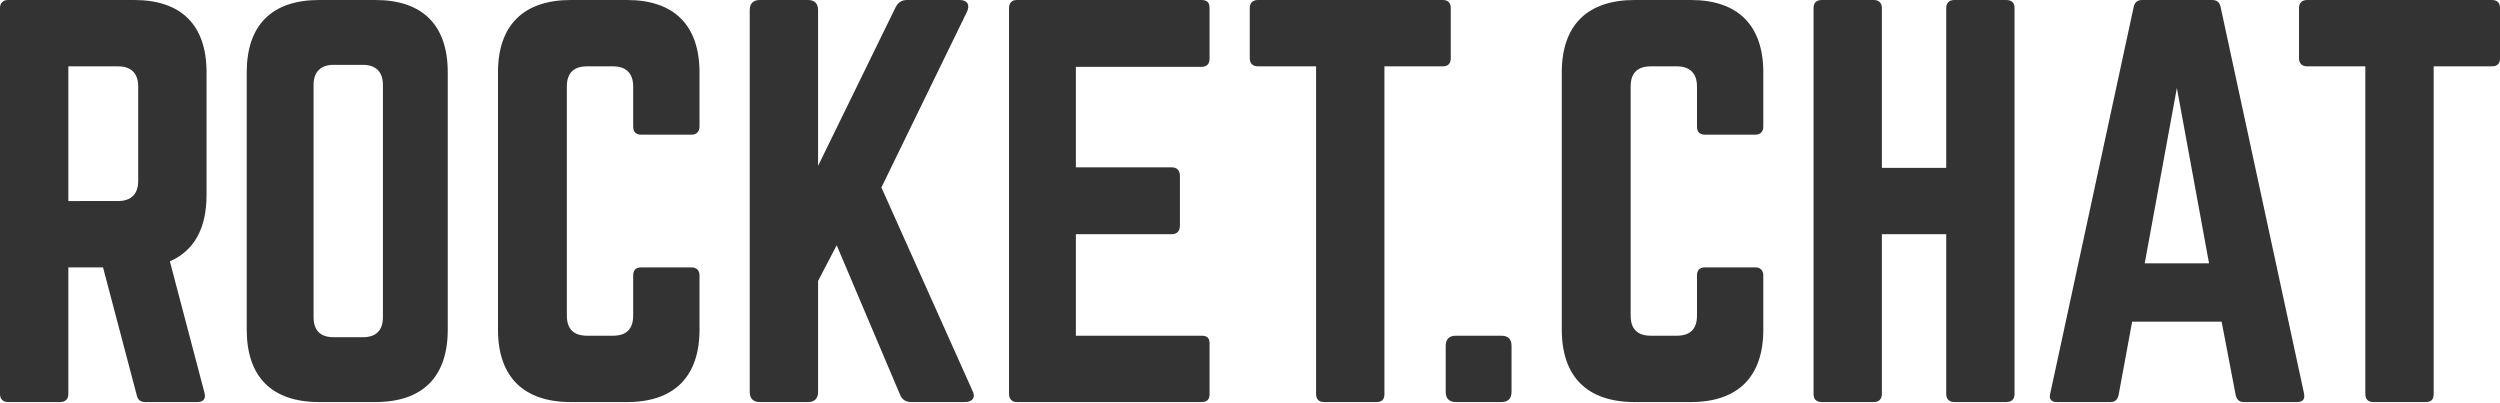
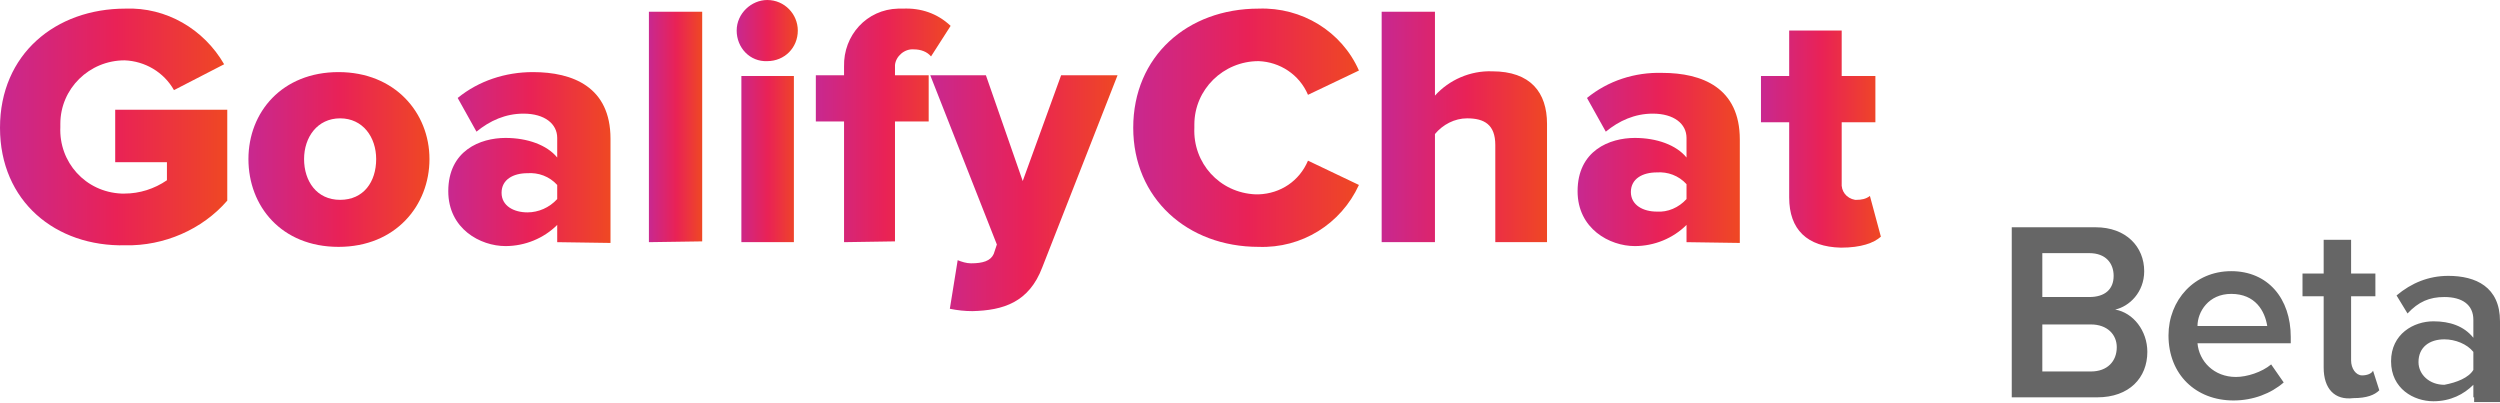
- <svg xmlns="http://www.w3.org/2000/svg" version="1.1" id="Layer_1" x="0px" y="0px" width="319.025px" height="51.306px" viewBox="178.098 -2.677 319.025 51.306" enable-background="new 178.098 -2.677 319.025 51.306" xml:space="preserve">
+ <svg xmlns="http://www.w3.org/2000/svg" id="Layer_1" viewBox="0 0 319 51.3">
+   <style>.st11{fill:#666}</style>
+   <linearGradient id="SVGID_1_" gradientUnits="userSpaceOnUse" x1=".018" y1="37.727" x2="29.016" y2="37.727" gradientTransform="matrix(1 0 0 -1 0 54)">
+     <stop offset="0" stop-color="#c82890" />
+     <stop offset=".51" stop-color="#e92256" />
+     <stop offset="1" stop-color="#ef4823" />
+   </linearGradient>
+   <path d="M0 16.3C0 6.9 7.1 1.1 16 1.1c5.2-.2 10 2.6 12.6 7.1l-6.4 3.3c-1.3-2.3-3.7-3.7-6.3-3.8-4.5 0-8.2 3.6-8.2 8.1v.4c-.2 4.5 3.2 8.3 7.8 8.5h.4c1.9 0 3.8-.6 5.4-1.7v-2.3h-6.6V14H29v11.6c-3.2 3.7-8.1 5.8-13 5.7-8.9.2-16-5.6-16-15z" fill="url(#SVGID_1_)" />
+   <linearGradient id="SVGID_2_" gradientUnits="userSpaceOnUse" x1="31.711" y1="33.68" x2="54.887" y2="33.68" gradientTransform="matrix(1 0 0 -1 0 54)">
+     <stop offset="0" stop-color="#c82890" />
+     <stop offset=".51" stop-color="#e92256" />
+     <stop offset="1" stop-color="#ef4823" />
+   </linearGradient>
+   <path d="M31.7 20.3c0-6 4.3-11.1 11.5-11.1s11.6 5.2 11.6 11.1-4.3 11.2-11.6 11.2-11.5-5.2-11.5-11.2zm16.3 0c0-2.8-1.7-5.2-4.6-5.2s-4.6 2.4-4.6 5.2 1.6 5.2 4.6 5.2 4.6-2.3 4.6-5.2z" fill="url(#SVGID_2_)" />
+   <linearGradient id="SVGID_3_" gradientUnits="userSpaceOnUse" x1="57.151" y1="33.68" x2="77.848" y2="33.68" gradientTransform="matrix(1 0 0 -1 0 54)">
+     <stop offset="0" stop-color="#c82890" />
+     <stop offset=".51" stop-color="#e92256" />
+     <stop offset="1" stop-color="#ef4823" />
+   </linearGradient>
+   <path d="M71.1 30.9v-2.2c-1.7 1.7-4.1 2.7-6.6 2.7-3.2 0-7.3-2.2-7.3-7 0-5.2 4.1-6.8 7.3-6.8 2.8 0 5.3.9 6.6 2.5v-2.5c0-1.8-1.6-3.1-4.3-3.1-2.3 0-4.3.9-6 2.3l-2.4-4.3c2.7-2.2 6.1-3.3 9.6-3.3 5.1 0 9.9 1.9 9.9 8.5V31l-6.8-.1zm0-5.5v-1.8c-1-1.1-2.4-1.6-3.8-1.5-1.8 0-3.3.8-3.3 2.5s1.6 2.5 3.3 2.5c1.4 0 2.8-.6 3.8-1.7z" fill="url(#SVGID_3_)" />
+   <linearGradient id="SVGID_4_" gradientUnits="userSpaceOnUse" x1="82.807" y1="37.776" x2="89.598" y2="37.776" gradientTransform="matrix(1 0 0 -1 0 54)">
+     <stop offset="0" stop-color="#c82890" />
+     <stop offset=".51" stop-color="#e92256" />
+     <stop offset="1" stop-color="#ef4823" />
+   </linearGradient>
+   <path d="M82.8 30.9V1.5h6.8v29.3l-6.8.1z" fill="url(#SVGID_4_)" />
+   <linearGradient id="SVGID_5_" gradientUnits="userSpaceOnUse" x1="94.017" y1="38.531" x2="101.779" y2="38.531" gradientTransform="matrix(1 0 0 -1 0 54)">
+     <stop offset="0" stop-color="#c82890" />
+     <stop offset=".51" stop-color="#e92256" />
+     <stop offset="1" stop-color="#ef4823" />
+   </linearGradient>
+   <path d="M94 3.9C94 1.7 95.9 0 97.9 0c2.2 0 3.9 1.8 3.9 3.9 0 2.2-1.7 3.9-3.9 3.9-2.2.1-3.9-1.7-3.9-3.9 0 .1 0 0 0 0zm.6 27V9.7h6.7v21.2h-6.7z" fill="url(#SVGID_5_)" />
+   <linearGradient id="SVGID_6_" gradientUnits="userSpaceOnUse" x1="104.15" y1="37.997" x2="121.398" y2="37.997" gradientTransform="matrix(1 0 0 -1 0 54)">
+     <stop offset="0" stop-color="#c82890" />
+     <stop offset=".51" stop-color="#e92256" />
+     <stop offset="1" stop-color="#ef4823" />
+   </linearGradient>
+   <path d="M107.7 30.9V15.5h-3.6V9.6h3.6V8.5c-.1-4 2.9-7.3 6.9-7.4h.6c2.3-.1 4.4.6 6.1 2.2l-2.5 3.9c-.5-.6-1.3-.9-2.2-.9-1.2-.1-2.3.9-2.4 2v1.3h4.3v5.9h-4.3v15.3l-6.5.1z" fill="url(#SVGID_6_)" />
+   <linearGradient id="SVGID_7_" gradientUnits="userSpaceOnUse" x1="118.703" y1="29.314" x2="142.634" y2="29.314" gradientTransform="matrix(1 0 0 -1 0 54)">
+     <stop offset="0" stop-color="#c82890" />
+     <stop offset=".51" stop-color="#e92256" />
+     <stop offset="1" stop-color="#ef4823" />
+   </linearGradient>
+   <path d="M122.2 33.2c.5.2 1.1.4 1.7.4 1.5 0 2.5-.3 2.9-1.2l.4-1.2-8.5-21.6h7.1l4.7 13.5 4.9-13.5h7.2L133 34.1c-1.7 4.5-5 5.5-8.9 5.6-1 0-1.9-.1-2.9-.3l1-6.2z" fill="url(#SVGID_7_)" />
+   <linearGradient id="SVGID_8_" gradientUnits="userSpaceOnUse" x1="144.6" y1="37.723" x2="173.381" y2="37.723" gradientTransform="matrix(1 0 0 -1 0 54)">
+     <stop offset="0" stop-color="#c82890" />
+     <stop offset=".51" stop-color="#e92256" />
+     <stop offset="1" stop-color="#ef4823" />
+   </linearGradient>
+   <path d="M144.6 16.3c0-9.1 6.9-15.2 16-15.2C166.1.9 171.2 4 173.4 9l-6.5 3.1c-1.1-2.6-3.6-4.2-6.3-4.3-4.5 0-8.2 3.6-8.2 8.1v.4c-.2 4.5 3.2 8.3 7.8 8.5h.4c2.8-.1 5.2-1.7 6.3-4.3l6.5 3.1c-2.3 5-7.3 8.1-12.8 7.9-9.1 0-16-6.2-16-15.2z" fill="url(#SVGID_8_)" />
+   <linearGradient id="SVGID_9_" gradientUnits="userSpaceOnUse" x1="176.4" y1="37.776" x2="197.528" y2="37.776" gradientTransform="matrix(1 0 0 -1 0 54)">
+     <stop offset="0" stop-color="#c82890" />
+     <stop offset=".51" stop-color="#e92256" />
+     <stop offset="1" stop-color="#ef4823" />
+   </linearGradient>
+   <path d="M190.8 30.9V18.5c0-2.6-1.4-3.4-3.6-3.4-1.6 0-3.1.8-4.1 2v13.8h-6.8V1.5h6.8v10.7c1.8-2 4.5-3.2 7.3-3.1 4.9 0 7 2.7 7 6.7v15.1h-6.6z" fill="url(#SVGID_9_)" />
+   <linearGradient id="SVGID_10_" gradientUnits="userSpaceOnUse" x1="201.301" y1="33.63" x2="221.998" y2="33.63" gradientTransform="matrix(1 0 0 -1 0 54)">
+     <stop offset="0" stop-color="#c82890" />
+     <stop offset=".51" stop-color="#e92256" />
+     <stop offset="1" stop-color="#ef4823" />
+   </linearGradient>
+   <path d="M215.2 30.9v-2.2c-1.7 1.7-4.1 2.7-6.6 2.7-3.2 0-7.3-2.2-7.3-7 0-5.2 4.1-6.8 7.3-6.8 2.8 0 5.3.9 6.6 2.5v-2.5c0-1.8-1.6-3.1-4.3-3.1-2.3 0-4.3.9-6 2.3l-2.4-4.3c2.7-2.2 6.1-3.3 9.6-3.2 5.1 0 9.9 1.9 9.9 8.5V31l-6.8-.1zm0-5.5v-1.9c-1-1.1-2.4-1.6-3.8-1.5-1.8 0-3.3.8-3.3 2.5s1.6 2.5 3.3 2.5c1.4.1 2.8-.5 3.8-1.6z" fill="url(#SVGID_10_)" />
+   <linearGradient id="SVGID_11_" gradientUnits="userSpaceOnUse" x1="224.693" y1="36.321" x2="240" y2="36.321" gradientTransform="matrix(1 0 0 -1 0 54)">
+     <stop offset="0" stop-color="#c82890" />
+     <stop offset=".51" stop-color="#e92256" />
+     <stop offset="1" stop-color="#ef4823" />
+   </linearGradient>
+   <path d="M228.3 25.2v-9.6h-3.6V9.7h3.6V3.9h6.7v5.8h4.3v5.9H235v7.7c-.1 1.1.6 2 1.7 2.2h.2c.6 0 1.2-.1 1.7-.5l1.4 5.2c-.9.8-2.5 1.4-5.1 1.4-4.3-.1-6.6-2.3-6.6-6.4z" fill="url(#SVGID_11_)" />
  <g>
-     <path fill="#333333" d="M204.456,22.207c0,4.297-1.603,7.119-4.681,8.465l4.425,16.803c0.192,0.771-0.192,1.154-0.898,1.154h-6.67   c-0.641,0-0.961-0.32-1.09-0.898l-4.297-16.289h-4.425v16.162c0,0.642-0.384,1.025-1.026,1.025h-6.67   c-0.641,0-1.026-0.385-1.026-1.025V-1.651c0-0.641,0.385-1.026,1.026-1.026h16.097c6.028,0,9.235,3.207,9.235,9.235V22.207   L204.456,22.207z M193.169,22.976c1.667,0,2.565-0.898,2.565-2.565V8.354c0-1.667-0.898-2.564-2.565-2.564h-6.349v17.187   L193.169,22.976L193.169,22.976z" />
-     <path fill="#333333" d="M209.583,6.558c0-6.028,3.206-9.235,9.235-9.235h7.183c6.028,0,9.235,3.207,9.235,9.235v32.836   c0,6.027-3.207,9.234-9.235,9.234h-7.183c-6.029,0-9.235-3.207-9.235-9.234V6.558z M224.397,40.355   c1.667,0,2.565-0.834,2.565-2.565V8.162c0-1.667-0.898-2.565-2.565-2.565h-3.719c-1.667,0-2.565,0.898-2.565,2.565v29.629   c0,1.73,0.898,2.564,2.565,2.564H224.397L224.397,40.355z" />
-     <path fill="#333333" d="M267.362,13.484c0,0.642-0.385,1.026-1.025,1.026h-6.413c-0.706,0-1.026-0.384-1.026-1.026v-5.13   c0-1.667-0.897-2.564-2.564-2.564h-3.335c-1.731,0-2.565,0.897-2.565,2.564V37.6c0,1.731,0.897,2.563,2.565,2.563h3.335   c1.667,0,2.564-0.833,2.564-2.563v-5.132c0-0.642,0.32-1.026,1.026-1.026h6.413c0.643,0,1.025,0.384,1.025,1.026v6.927   c0,6.027-3.271,9.234-9.234,9.234h-7.183c-6.028,0-9.299-3.207-9.299-9.234V6.558c0-6.028,3.271-9.235,9.299-9.235h7.183   c5.964,0,9.234,3.207,9.234,9.235V13.484z" />
-     <path fill="#333333" d="M294.422,48.629c-0.771,0-1.218-0.32-1.476-0.961l-8.079-19.048l-2.374,4.554v14.172   c0,0.834-0.448,1.283-1.282,1.283h-6.157c-0.834,0-1.283-0.449-1.283-1.283v-48.74c0-0.833,0.449-1.283,1.283-1.283h6.157   c0.833,0,1.282,0.449,1.282,1.283v19.881l9.876-20.202c0.321-0.641,0.771-0.962,1.476-0.962h6.733c0.962,0,1.347,0.642,0.897,1.539   l-10.901,22.382l11.606,25.91c0.449,0.834,0.064,1.475-0.961,1.475H294.422z" />
-     <path fill="#333333" d="M332.45,4.763c0,0.641-0.257,1.09-1.026,1.09h-16.033v12.826h12.249c0.643,0,1.026,0.385,1.026,1.09v6.349   c0,0.706-0.385,1.091-1.026,1.091h-12.249v12.954h16.033c0.771,0,1.026,0.321,1.026,1.026v6.414c0,0.641-0.257,1.024-1.026,1.024   h-23.6c-0.578,0-0.963-0.385-0.963-1.024V-1.651c0-0.641,0.385-1.026,0.963-1.026h23.6c0.771,0,1.026,0.385,1.026,1.026V4.763z" />
-     <path fill="#333333" d="M362.204-2.677c0.705,0,1.026,0.385,1.026,1.026v6.414c0,0.641-0.321,1.026-1.026,1.026h-7.439v41.814   c0,0.705-0.32,1.024-1.025,1.024h-6.67c-0.643,0-1.026-0.319-1.026-1.024V5.789h-7.438c-0.643,0-1.026-0.385-1.026-1.026v-6.414   c0-0.641,0.385-1.026,1.026-1.026H362.204z" />
-     <path fill="#333333" d="M362.585,41.445c0-0.834,0.449-1.282,1.283-1.282h5.836c0.834,0,1.282,0.448,1.282,1.282v5.899   c0,0.835-0.448,1.283-1.282,1.283h-5.836c-0.834,0-1.283-0.448-1.283-1.283V41.445z" />
-     <path fill="#333333" d="M403.114,13.484c0,0.642-0.386,1.026-1.026,1.026h-6.413c-0.705,0-1.025-0.384-1.025-1.026v-5.13   c0-1.667-0.897-2.564-2.564-2.564h-3.335c-1.732,0-2.565,0.897-2.565,2.564V37.6c0,1.731,0.897,2.563,2.565,2.563h3.335   c1.667,0,2.564-0.833,2.564-2.563v-5.132c0-0.642,0.32-1.026,1.025-1.026h6.413c0.643,0,1.026,0.384,1.026,1.026v6.927   c0,6.027-3.271,9.234-9.235,9.234h-7.183c-6.028,0-9.299-3.207-9.299-9.234V6.558c0-6.028,3.271-9.235,9.299-9.235h7.183   c5.965,0,9.235,3.207,9.235,9.235V13.484z" />
-     <path fill="#333333" d="M426.455-1.651c0-0.641,0.384-1.026,1.025-1.026h6.605c0.77,0,1.089,0.385,1.089,1.026v49.254   c0,0.641-0.32,1.024-1.089,1.024h-6.605c-0.643,0-1.025-0.385-1.025-1.024V27.209h-8.209v20.395c0,0.642-0.385,1.025-1.026,1.025   h-6.604c-0.771,0-1.091-0.385-1.091-1.025V-1.651c0-0.641,0.32-1.026,1.091-1.026h6.604c0.643,0,1.026,0.385,1.026,1.026v20.394   h8.209V-1.651L426.455-1.651z" />
-     <path fill="#333333" d="M464.419,48.629c-0.577,0-0.897-0.32-1.026-0.898l-1.795-9.362h-11.416l-1.73,9.362   c-0.129,0.578-0.449,0.898-1.026,0.898h-6.861c-0.705,0-1.026-0.385-0.835-1.09l10.646-49.318c0.129-0.641,0.513-0.898,1.09-0.898   h8.915c0.577,0,0.962,0.257,1.09,0.898l10.646,49.318c0.129,0.705-0.128,1.09-0.897,1.09H464.419z M455.889,8.546l-4.104,22.382   h8.209L455.889,8.546z" />
-     <path fill="#333333" d="M496.097-2.677c0.705,0,1.026,0.385,1.026,1.026v6.414c0,0.641-0.321,1.026-1.026,1.026h-7.438v41.814   c0,0.705-0.321,1.024-1.026,1.024h-6.67c-0.641,0-1.025-0.319-1.025-1.024V5.789h-7.438c-0.642,0-1.025-0.385-1.025-1.026v-6.414   c0-0.641,0.385-1.026,1.025-1.026H496.097z" />
+     <path class="st11" d="M256.7 50.7V29h10.7c3.9 0 6.2 2.5 6.2 5.6 0 2.7-1.9 4.5-3.7 4.9 2.3.4 4.1 2.7 4.1 5.4 0 3.3-2.3 5.8-6.4 5.8h-10.9zm13-15.5c0-1.6-1-2.9-3.1-2.9h-6v5.6h6c2 0 3.1-1 3.1-2.7zm.4 9.1c0-1.6-1.2-2.9-3.3-2.9h-6.2v6h6.2c2.1 0 3.3-1.3 3.3-3.1zM276.7 42.8c0-4.5 3.3-8.2 8-8.2s7.6 3.5 7.6 8.4v.8h-11.9c.2 2.3 2.1 4.3 4.9 4.3 1.4 0 3.3-.6 4.5-1.6l1.6 2.3c-1.6 1.4-3.9 2.3-6.4 2.3-4.8 0-8.3-3.3-8.3-8.3zm8-5.3c-2.9 0-4.3 2.3-4.3 4.1h8.9c-.3-1.9-1.5-4.1-4.6-4.1zM296.5 46.9v-9.1h-2.7v-2.9h2.7v-4.3h3.5v4.3h3.1v2.9H300V46c0 1 .6 1.9 1.4 1.9.6 0 1.2-.2 1.4-.6l.8 2.5c-.6.6-1.6 1-3.3 1-2.4.3-3.8-1.2-3.8-3.9zM315.6 50.7v-1.6c-1.2 1.2-2.9 2.1-5.1 2.1-2.5 0-5.4-1.6-5.4-5.1s2.9-5.1 5.4-5.1c2.1 0 3.9.6 5.1 2.1v-2.3c0-1.9-1.4-2.9-3.7-2.9-1.9 0-3.3.6-4.7 2.1l-1.4-2.3c1.9-1.6 4.1-2.5 6.6-2.5 3.5 0 6.6 1.4 6.6 5.8v10.3h-3.3v-.6h-.1zm0-3.5v-2.3c-.8-1-2.3-1.6-3.7-1.6-1.9 0-3.3 1-3.3 2.9 0 1.6 1.4 2.9 3.3 2.9 1.6-.3 3.1-.9 3.7-1.9z" />
  </g>
</svg>
